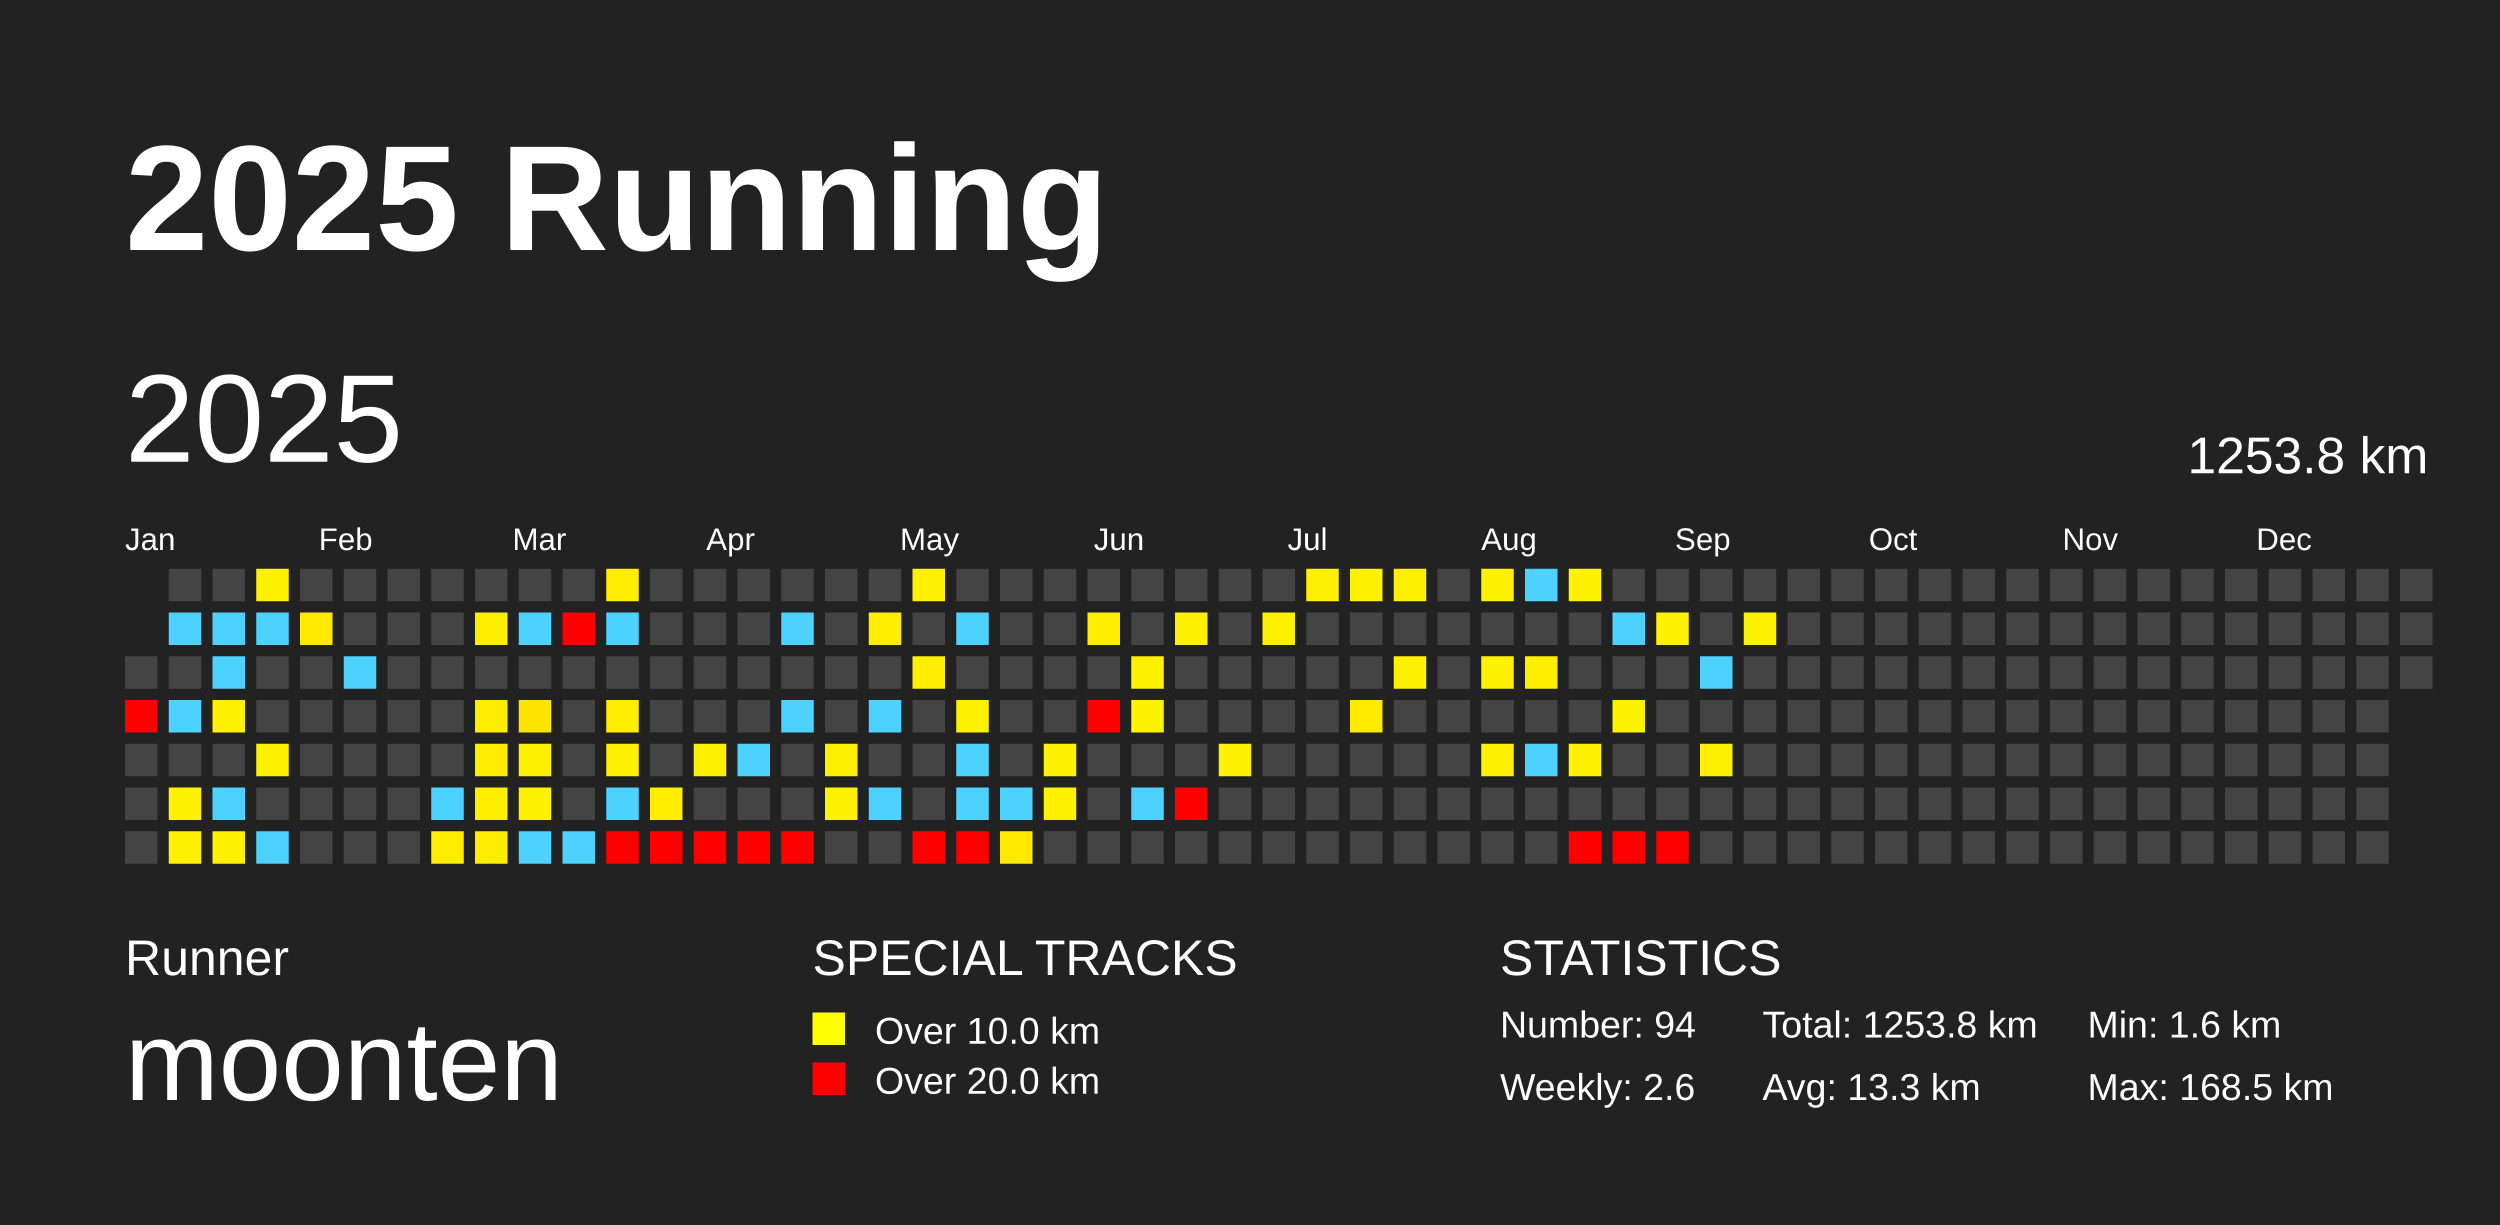
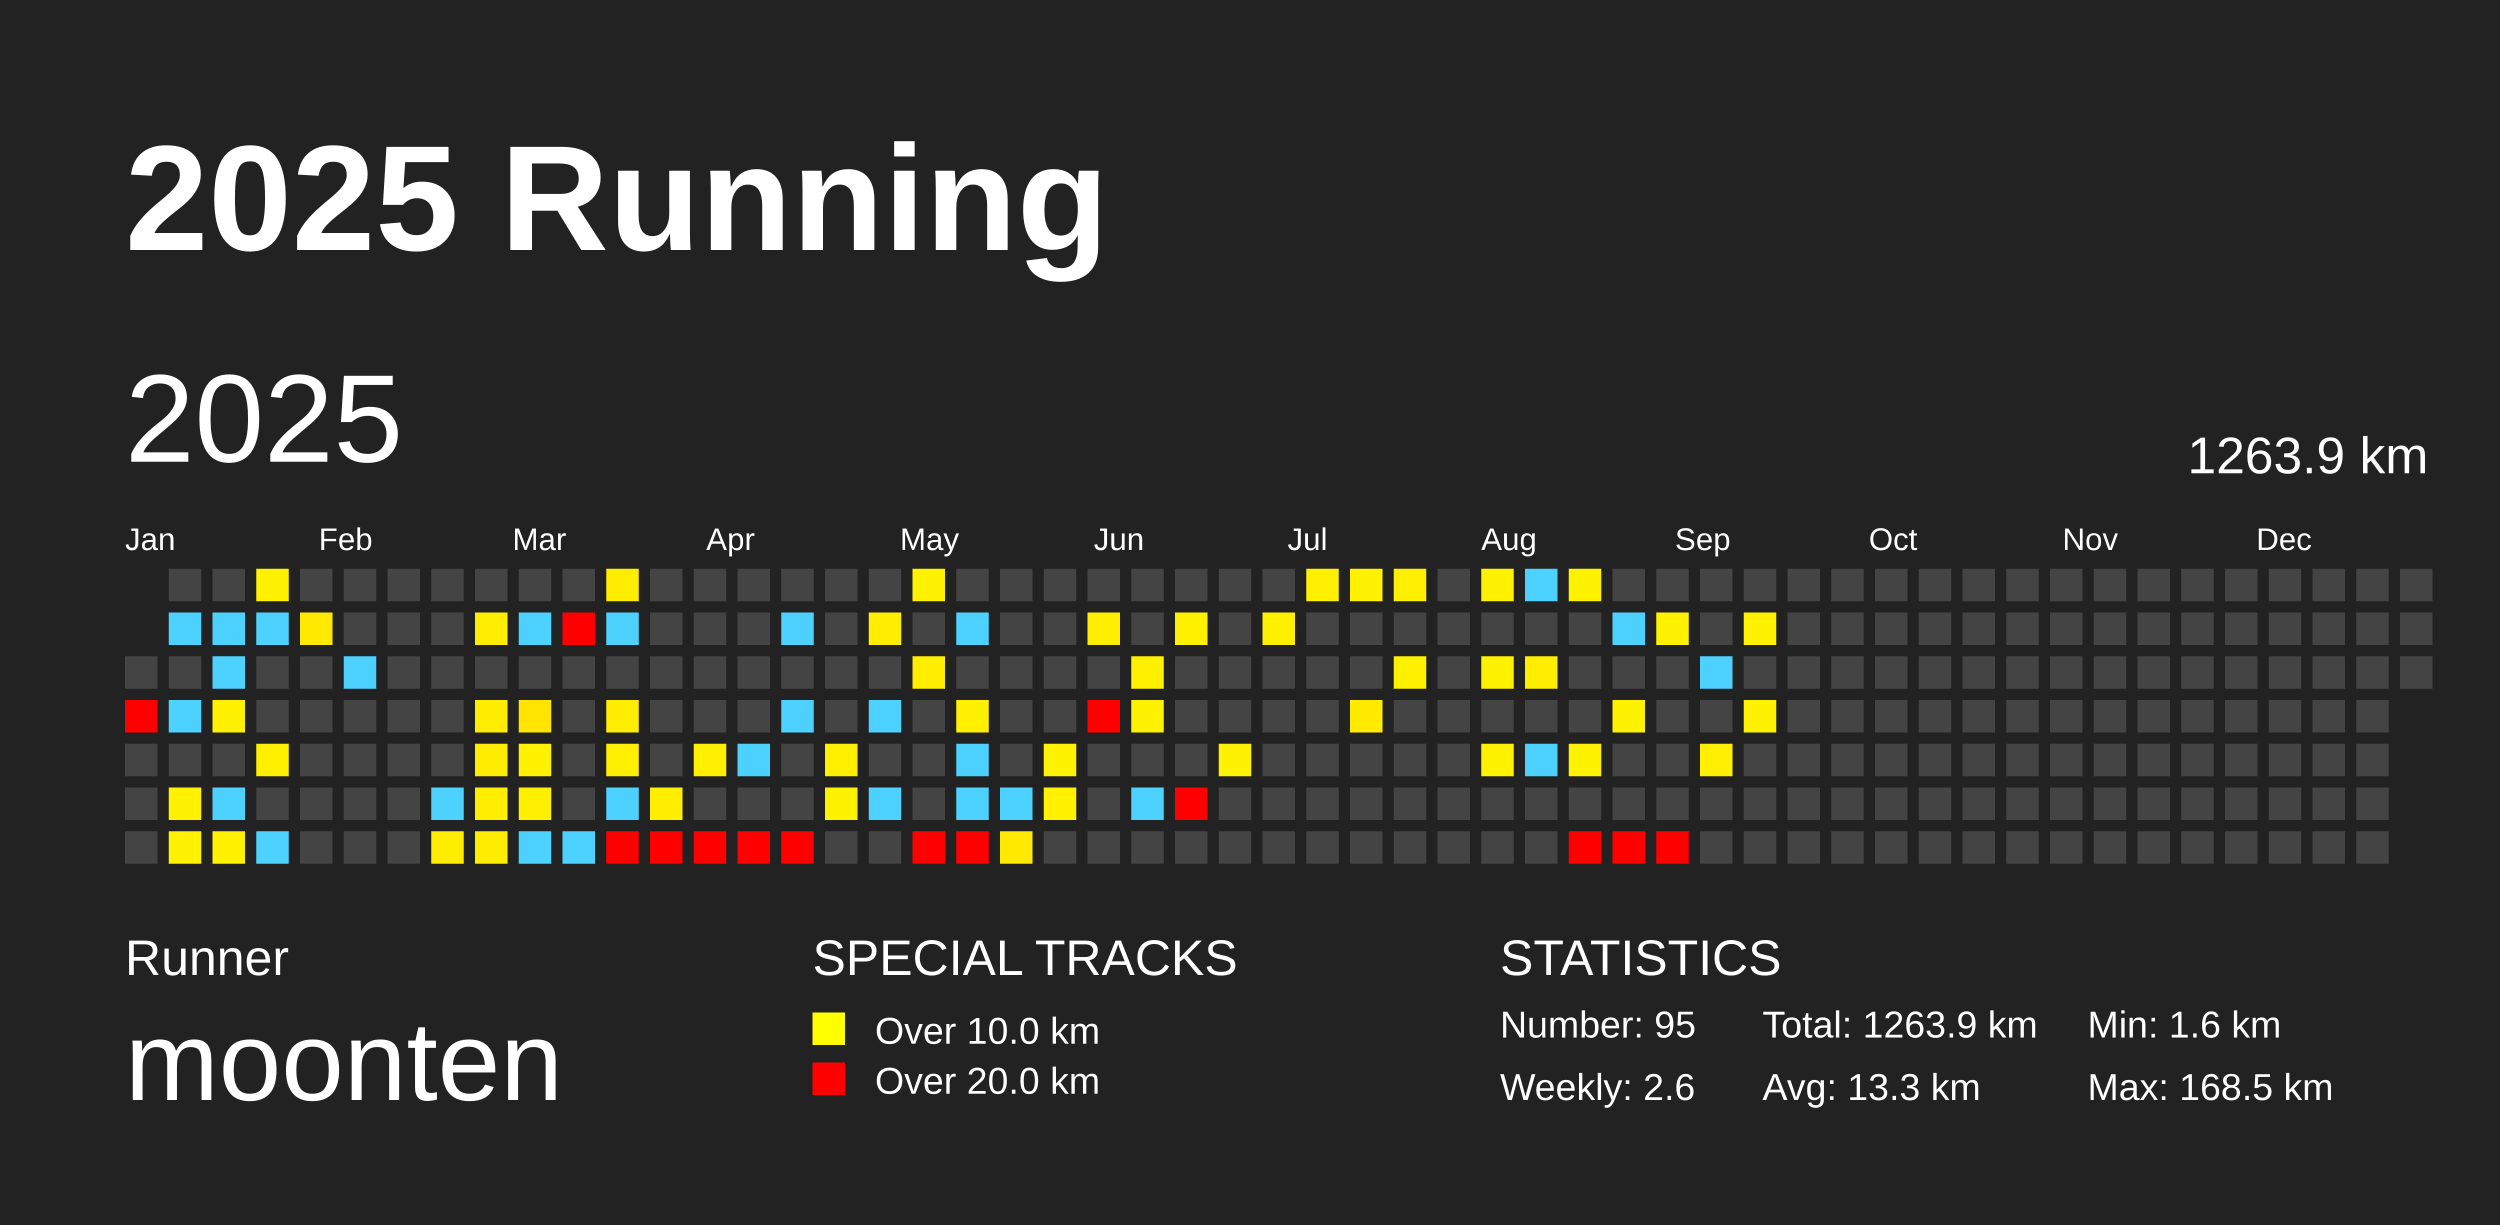
<svg xmlns="http://www.w3.org/2000/svg" baseProfile="full" height="98mm" version="1.1" viewBox="0,0,200,98" width="200mm">
  <defs />
  <rect fill="#222222" height="98" width="200" x="0" y="0" />
  <text fill="#FFFFFF" style="font-size:12px; font-family:Arial; font-weight:bold;" x="10" y="20">2025 Running</text>
  <text fill="#FFFFFF" style="font-size:4px; font-family:Arial" x="10" y="78">Runner</text>
  <text fill="#FFFFFF" style="font-size:9px; font-family:Arial" x="10" y="88">moonten</text>
  <text fill="#FFFFFF" style="font-size:4px; font-family:Arial" x="65" y="78">SPECIAL TRACKS</text>
  <rect fill="yellow" height="2.6" width="2.6" x="65" y="81" />
  <text fill="#FFFFFF" style="font-size:3px; font-family:Arial" x="70" y="83.5">Over 10.0 km</text>
  <rect fill="red" height="2.6" width="2.6" x="65" y="85" />
  <text fill="#FFFFFF" style="font-size:3px; font-family:Arial" x="70" y="87.5">Over 20.0 km</text>
  <text fill="#FFFFFF" style="font-size:4px; font-family:Arial" x="120" y="78">STATISTICS</text>
-   <text fill="#FFFFFF" style="font-size:3px; font-family:Arial" x="120" y="83">Number: 94</text>
+   <text fill="#FFFFFF" style="font-size:3px; font-family:Arial" x="120" y="83">Number: 95</text>
  <text fill="#FFFFFF" style="font-size:3px; font-family:Arial" x="120" y="88">Weekly: 2.6</text>
-   <text fill="#FFFFFF" style="font-size:3px; font-family:Arial" x="141" y="83">Total: 1253.8 km</text>
+   <text fill="#FFFFFF" style="font-size:3px; font-family:Arial" x="141" y="83">Total: 1263.9 km</text>
  <text fill="#FFFFFF" style="font-size:3px; font-family:Arial" x="141" y="88">Avg: 13.3 km</text>
  <text fill="#FFFFFF" style="font-size:3px; font-family:Arial" x="167" y="83">Min: 1.6 km</text>
  <text fill="#FFFFFF" style="font-size:3px; font-family:Arial" x="167" y="88">Max: 168.5 km</text>
  <text dominant-baseline="hanging" fill="#FFFFFF" style="font-size:10.0px; font-family:Arial;" x="10" y="30">2025</text>
-   <text dominant-baseline="hanging" fill="#FFFFFF" style="font-size:4.125px; font-family:Arial;" x="175" y="35">1253.8 km</text>
+   <text dominant-baseline="hanging" fill="#FFFFFF" style="font-size:4.125px; font-family:Arial;" x="175" y="35">1263.9 km</text>
  <text fill="#FFFFFF" style="font-size:2.5px; font-family:Arial" x="10.0" y="44">Jan</text>
  <text fill="#FFFFFF" style="font-size:2.5px; font-family:Arial" x="25.5" y="44">Feb</text>
  <text fill="#FFFFFF" style="font-size:2.5px; font-family:Arial" x="41.0" y="44">Mar</text>
  <text fill="#FFFFFF" style="font-size:2.5px; font-family:Arial" x="56.5" y="44">Apr</text>
  <text fill="#FFFFFF" style="font-size:2.5px; font-family:Arial" x="72.0" y="44">May</text>
  <text fill="#FFFFFF" style="font-size:2.5px; font-family:Arial" x="87.5" y="44">Jun</text>
  <text fill="#FFFFFF" style="font-size:2.5px; font-family:Arial" x="103.0" y="44">Jul</text>
  <text fill="#FFFFFF" style="font-size:2.5px; font-family:Arial" x="118.5" y="44">Aug</text>
  <text fill="#FFFFFF" style="font-size:2.5px; font-family:Arial" x="134.0" y="44">Sep</text>
  <text fill="#FFFFFF" style="font-size:2.5px; font-family:Arial" x="149.5" y="44">Oct</text>
  <text fill="#FFFFFF" style="font-size:2.5px; font-family:Arial" x="165.0" y="44">Nov</text>
  <text fill="#FFFFFF" style="font-size:2.5px; font-family:Arial" x="180.5" y="44">Dec</text>
  <rect fill="#444444" height="2.6" width="2.6" x="10.0" y="52.5" />
  <rect fill="red" height="2.6" width="2.6" x="10.0" y="56.0" />
  <rect fill="#444444" height="2.6" width="2.6" x="10.0" y="59.5" />
  <rect fill="#444444" height="2.6" width="2.6" x="10.0" y="63.0" />
  <rect fill="#444444" height="2.6" width="2.6" x="10.0" y="66.5" />
  <rect fill="#444444" height="2.6" width="2.6" x="13.5" y="45.5" />
  <rect fill="#4dd2ff" height="2.6" width="2.6" x="13.5" y="49.0" />
  <rect fill="#444444" height="2.6" width="2.6" x="13.5" y="52.5" />
  <rect fill="#4dd2ff" height="2.6" width="2.6" x="13.5" y="56.0" />
  <rect fill="#444444" height="2.6" width="2.6" x="13.5" y="59.5" />
  <rect fill="#fff100" height="2.6" width="2.6" x="13.5" y="63.0" />
  <rect fill="#fff100" height="2.6" width="2.6" x="13.5" y="66.5" />
  <rect fill="#444444" height="2.6" width="2.6" x="17.0" y="45.5" />
  <rect fill="#4dd2ff" height="2.6" width="2.6" x="17.0" y="49.0" />
  <rect fill="#4dd2ff" height="2.6" width="2.6" x="17.0" y="52.5" />
  <rect fill="#fff100" height="2.6" width="2.6" x="17.0" y="56.0" />
  <rect fill="#444444" height="2.6" width="2.6" x="17.0" y="59.5" />
  <rect fill="#4dd2ff" height="2.6" width="2.6" x="17.0" y="63.0" />
  <rect fill="#fff100" height="2.6" width="2.6" x="17.0" y="66.5" />
  <rect fill="#fff100" height="2.6" width="2.6" x="20.5" y="45.5" />
  <rect fill="#4dd2ff" height="2.6" width="2.6" x="20.5" y="49.0" />
  <rect fill="#444444" height="2.6" width="2.6" x="20.5" y="52.5" />
  <rect fill="#444444" height="2.6" width="2.6" x="20.5" y="56.0" />
  <rect fill="#fff000" height="2.6" width="2.6" x="20.5" y="59.5" />
  <rect fill="#444444" height="2.6" width="2.6" x="20.5" y="63.0" />
  <rect fill="#4dd2ff" height="2.6" width="2.6" x="20.5" y="66.5" />
  <rect fill="#444444" height="2.6" width="2.6" x="24.0" y="45.5" />
  <rect fill="#ffe900" height="2.6" width="2.6" x="24.0" y="49.0" />
  <rect fill="#444444" height="2.6" width="2.6" x="24.0" y="52.5" />
  <rect fill="#444444" height="2.6" width="2.6" x="24.0" y="56.0" />
  <rect fill="#444444" height="2.6" width="2.6" x="24.0" y="59.5" />
  <rect fill="#444444" height="2.6" width="2.6" x="24.0" y="63.0" />
  <rect fill="#444444" height="2.6" width="2.6" x="24.0" y="66.5" />
  <rect fill="#444444" height="2.6" width="2.6" x="27.5" y="45.5" />
  <rect fill="#444444" height="2.6" width="2.6" x="27.5" y="49.0" />
  <rect fill="#4dd2ff" height="2.6" width="2.6" x="27.5" y="52.5" />
  <rect fill="#444444" height="2.6" width="2.6" x="27.5" y="56.0" />
  <rect fill="#444444" height="2.6" width="2.6" x="27.5" y="59.5" />
  <rect fill="#444444" height="2.6" width="2.6" x="27.5" y="63.0" />
  <rect fill="#444444" height="2.6" width="2.6" x="27.5" y="66.5" />
  <rect fill="#444444" height="2.6" width="2.6" x="31.0" y="45.5" />
  <rect fill="#444444" height="2.6" width="2.6" x="31.0" y="49.0" />
  <rect fill="#444444" height="2.6" width="2.6" x="31.0" y="52.5" />
  <rect fill="#444444" height="2.6" width="2.6" x="31.0" y="56.0" />
  <rect fill="#444444" height="2.6" width="2.6" x="31.0" y="59.5" />
  <rect fill="#444444" height="2.6" width="2.6" x="31.0" y="63.0" />
  <rect fill="#444444" height="2.6" width="2.6" x="31.0" y="66.5" />
  <rect fill="#444444" height="2.6" width="2.6" x="34.5" y="45.5" />
  <rect fill="#444444" height="2.6" width="2.6" x="34.5" y="49.0" />
  <rect fill="#444444" height="2.6" width="2.6" x="34.5" y="52.5" />
  <rect fill="#444444" height="2.6" width="2.6" x="34.5" y="56.0" />
  <rect fill="#444444" height="2.6" width="2.6" x="34.5" y="59.5" />
  <rect fill="#4dd2ff" height="2.6" width="2.6" x="34.5" y="63.0" />
  <rect fill="#ffed00" height="2.6" width="2.6" x="34.5" y="66.5" />
  <rect fill="#444444" height="2.6" width="2.6" x="38.0" y="45.5" />
  <rect fill="#ffee00" height="2.6" width="2.6" x="38.0" y="49.0" />
  <rect fill="#444444" height="2.6" width="2.6" x="38.0" y="52.5" />
  <rect fill="#ffed00" height="2.6" width="2.6" x="38.0" y="56.0" />
  <rect fill="#ffed00" height="2.6" width="2.6" x="38.0" y="59.5" />
  <rect fill="#ffee00" height="2.6" width="2.6" x="38.0" y="63.0" />
  <rect fill="#ffed00" height="2.6" width="2.6" x="38.0" y="66.5" />
  <rect fill="#444444" height="2.6" width="2.6" x="41.5" y="45.5" />
  <rect fill="#4dd2ff" height="2.6" width="2.6" x="41.5" y="49.0" />
  <rect fill="#444444" height="2.6" width="2.6" x="41.5" y="52.5" />
  <rect fill="#ffe400" height="2.6" width="2.6" x="41.5" y="56.0" />
  <rect fill="#fff100" height="2.6" width="2.6" x="41.5" y="59.5" />
  <rect fill="#ffef00" height="2.6" width="2.6" x="41.5" y="63.0" />
  <rect fill="#4dd2ff" height="2.6" width="2.6" x="41.5" y="66.5" />
  <rect fill="#444444" height="2.6" width="2.6" x="45.0" y="45.5" />
  <rect fill="red" height="2.6" width="2.6" x="45.0" y="49.0" />
  <rect fill="#444444" height="2.6" width="2.6" x="45.0" y="52.5" />
  <rect fill="#444444" height="2.6" width="2.6" x="45.0" y="56.0" />
  <rect fill="#444444" height="2.6" width="2.6" x="45.0" y="59.5" />
  <rect fill="#444444" height="2.6" width="2.6" x="45.0" y="63.0" />
  <rect fill="#4dd2ff" height="2.6" width="2.6" x="45.0" y="66.5" />
  <rect fill="#ffed00" height="2.6" width="2.6" x="48.5" y="45.5" />
  <rect fill="#4dd2ff" height="2.6" width="2.6" x="48.5" y="49.0" />
  <rect fill="#444444" height="2.6" width="2.6" x="48.5" y="52.5" />
  <rect fill="#ffed00" height="2.6" width="2.6" x="48.5" y="56.0" />
  <rect fill="#ffef00" height="2.6" width="2.6" x="48.5" y="59.5" />
  <rect fill="#4dd2ff" height="2.6" width="2.6" x="48.5" y="63.0" />
  <rect fill="red" height="2.6" width="2.6" x="48.5" y="66.5" />
  <rect fill="#444444" height="2.6" width="2.6" x="52.0" y="45.5" />
  <rect fill="#444444" height="2.6" width="2.6" x="52.0" y="49.0" />
  <rect fill="#444444" height="2.6" width="2.6" x="52.0" y="52.5" />
  <rect fill="#444444" height="2.6" width="2.6" x="52.0" y="56.0" />
  <rect fill="#444444" height="2.6" width="2.6" x="52.0" y="59.5" />
  <rect fill="#ffee00" height="2.6" width="2.6" x="52.0" y="63.0" />
  <rect fill="red" height="2.6" width="2.6" x="52.0" y="66.5" />
  <rect fill="#444444" height="2.6" width="2.6" x="55.5" y="45.5" />
  <rect fill="#444444" height="2.6" width="2.6" x="55.5" y="49.0" />
  <rect fill="#444444" height="2.6" width="2.6" x="55.5" y="52.5" />
  <rect fill="#444444" height="2.6" width="2.6" x="55.5" y="56.0" />
  <rect fill="#fff000" height="2.6" width="2.6" x="55.5" y="59.5" />
  <rect fill="#444444" height="2.6" width="2.6" x="55.5" y="63.0" />
  <rect fill="red" height="2.6" width="2.6" x="55.5" y="66.5" />
  <rect fill="#444444" height="2.6" width="2.6" x="59.0" y="45.5" />
  <rect fill="#444444" height="2.6" width="2.6" x="59.0" y="49.0" />
  <rect fill="#444444" height="2.6" width="2.6" x="59.0" y="52.5" />
  <rect fill="#444444" height="2.6" width="2.6" x="59.0" y="56.0" />
  <rect fill="#4dd2ff" height="2.6" width="2.6" x="59.0" y="59.5" />
  <rect fill="#444444" height="2.6" width="2.6" x="59.0" y="63.0" />
  <rect fill="red" height="2.6" width="2.6" x="59.0" y="66.5" />
  <rect fill="#444444" height="2.6" width="2.6" x="62.5" y="45.5" />
  <rect fill="#4dd2ff" height="2.6" width="2.6" x="62.5" y="49.0" />
  <rect fill="#444444" height="2.6" width="2.6" x="62.5" y="52.5" />
  <rect fill="#4dd2ff" height="2.6" width="2.6" x="62.5" y="56.0" />
  <rect fill="#444444" height="2.6" width="2.6" x="62.5" y="59.5" />
  <rect fill="#444444" height="2.6" width="2.6" x="62.5" y="63.0" />
  <rect fill="red" height="2.6" width="2.6" x="62.5" y="66.5" />
  <rect fill="#444444" height="2.6" width="2.6" x="66.0" y="45.5" />
  <rect fill="#444444" height="2.6" width="2.6" x="66.0" y="49.0" />
  <rect fill="#444444" height="2.6" width="2.6" x="66.0" y="52.5" />
  <rect fill="#444444" height="2.6" width="2.6" x="66.0" y="56.0" />
  <rect fill="#fff000" height="2.6" width="2.6" x="66.0" y="59.5" />
  <rect fill="#fff200" height="2.6" width="2.6" x="66.0" y="63.0" />
  <rect fill="#444444" height="2.6" width="2.6" x="66.0" y="66.5" />
  <rect fill="#444444" height="2.6" width="2.6" x="69.5" y="45.5" />
  <rect fill="#ffee00" height="2.6" width="2.6" x="69.5" y="49.0" />
  <rect fill="#444444" height="2.6" width="2.6" x="69.5" y="52.5" />
  <rect fill="#4dd2ff" height="2.6" width="2.6" x="69.5" y="56.0" />
  <rect fill="#444444" height="2.6" width="2.6" x="69.5" y="59.5" />
  <rect fill="#4dd2ff" height="2.6" width="2.6" x="69.5" y="63.0" />
  <rect fill="#444444" height="2.6" width="2.6" x="69.5" y="66.5" />
  <rect fill="#fff100" height="2.6" width="2.6" x="73.0" y="45.5" />
  <rect fill="#444444" height="2.6" width="2.6" x="73.0" y="49.0" />
  <rect fill="#ffee00" height="2.6" width="2.6" x="73.0" y="52.5" />
  <rect fill="#444444" height="2.6" width="2.6" x="73.0" y="56.0" />
  <rect fill="#444444" height="2.6" width="2.6" x="73.0" y="59.5" />
  <rect fill="#444444" height="2.6" width="2.6" x="73.0" y="63.0" />
  <rect fill="red" height="2.6" width="2.6" x="73.0" y="66.5" />
  <rect fill="#444444" height="2.6" width="2.6" x="76.5" y="45.5" />
  <rect fill="#4dd2ff" height="2.6" width="2.6" x="76.5" y="49.0" />
  <rect fill="#444444" height="2.6" width="2.6" x="76.5" y="52.5" />
  <rect fill="#fff000" height="2.6" width="2.6" x="76.5" y="56.0" />
  <rect fill="#4dd2ff" height="2.6" width="2.6" x="76.5" y="59.5" />
  <rect fill="#4dd2ff" height="2.6" width="2.6" x="76.5" y="63.0" />
  <rect fill="red" height="2.6" width="2.6" x="76.5" y="66.5" />
  <rect fill="#444444" height="2.6" width="2.6" x="80.0" y="45.5" />
  <rect fill="#444444" height="2.6" width="2.6" x="80.0" y="49.0" />
  <rect fill="#444444" height="2.6" width="2.6" x="80.0" y="52.5" />
  <rect fill="#444444" height="2.6" width="2.6" x="80.0" y="56.0" />
  <rect fill="#444444" height="2.6" width="2.6" x="80.0" y="59.5" />
  <rect fill="#4dd2ff" height="2.6" width="2.6" x="80.0" y="63.0" />
  <rect fill="#ffe900" height="2.6" width="2.6" x="80.0" y="66.5" />
  <rect fill="#444444" height="2.6" width="2.6" x="83.5" y="45.5" />
  <rect fill="#444444" height="2.6" width="2.6" x="83.5" y="49.0" />
  <rect fill="#444444" height="2.6" width="2.6" x="83.5" y="52.5" />
  <rect fill="#444444" height="2.6" width="2.6" x="83.5" y="56.0" />
  <rect fill="#fff200" height="2.6" width="2.6" x="83.5" y="59.5" />
  <rect fill="#fff100" height="2.6" width="2.6" x="83.5" y="63.0" />
  <rect fill="#444444" height="2.6" width="2.6" x="83.5" y="66.5" />
  <rect fill="#444444" height="2.6" width="2.6" x="87.0" y="45.5" />
  <rect fill="#ffee00" height="2.6" width="2.6" x="87.0" y="49.0" />
  <rect fill="#444444" height="2.6" width="2.6" x="87.0" y="52.5" />
  <rect fill="red" height="2.6" width="2.6" x="87.0" y="56.0" />
  <rect fill="#444444" height="2.6" width="2.6" x="87.0" y="59.5" />
  <rect fill="#444444" height="2.6" width="2.6" x="87.0" y="63.0" />
  <rect fill="#444444" height="2.6" width="2.6" x="87.0" y="66.5" />
  <rect fill="#444444" height="2.6" width="2.6" x="90.5" y="45.5" />
  <rect fill="#444444" height="2.6" width="2.6" x="90.5" y="49.0" />
  <rect fill="#fff000" height="2.6" width="2.6" x="90.5" y="52.5" />
  <rect fill="#fff200" height="2.6" width="2.6" x="90.5" y="56.0" />
  <rect fill="#444444" height="2.6" width="2.6" x="90.5" y="59.5" />
  <rect fill="#4dd2ff" height="2.6" width="2.6" x="90.5" y="63.0" />
  <rect fill="#444444" height="2.6" width="2.6" x="90.5" y="66.5" />
  <rect fill="#444444" height="2.6" width="2.6" x="94.0" y="45.5" />
  <rect fill="#fff100" height="2.6" width="2.6" x="94.0" y="49.0" />
  <rect fill="#444444" height="2.6" width="2.6" x="94.0" y="52.5" />
  <rect fill="#444444" height="2.6" width="2.6" x="94.0" y="56.0" />
  <rect fill="#444444" height="2.6" width="2.6" x="94.0" y="59.5" />
  <rect fill="red" height="2.6" width="2.6" x="94.0" y="63.0" />
  <rect fill="#444444" height="2.6" width="2.6" x="94.0" y="66.5" />
  <rect fill="#444444" height="2.6" width="2.6" x="97.5" y="45.5" />
  <rect fill="#444444" height="2.6" width="2.6" x="97.5" y="49.0" />
  <rect fill="#444444" height="2.6" width="2.6" x="97.5" y="52.5" />
  <rect fill="#444444" height="2.6" width="2.6" x="97.5" y="56.0" />
  <rect fill="#fff200" height="2.6" width="2.6" x="97.5" y="59.5" />
  <rect fill="#444444" height="2.6" width="2.6" x="97.5" y="63.0" />
  <rect fill="#444444" height="2.6" width="2.6" x="97.5" y="66.5" />
  <rect fill="#444444" height="2.6" width="2.6" x="101.0" y="45.5" />
  <rect fill="#fff000" height="2.6" width="2.6" x="101.0" y="49.0" />
  <rect fill="#444444" height="2.6" width="2.6" x="101.0" y="52.5" />
  <rect fill="#444444" height="2.6" width="2.6" x="101.0" y="56.0" />
  <rect fill="#444444" height="2.6" width="2.6" x="101.0" y="59.5" />
  <rect fill="#444444" height="2.6" width="2.6" x="101.0" y="63.0" />
  <rect fill="#444444" height="2.6" width="2.6" x="101.0" y="66.5" />
  <rect fill="#fff000" height="2.6" width="2.6" x="104.5" y="45.5" />
  <rect fill="#444444" height="2.6" width="2.6" x="104.5" y="49.0" />
  <rect fill="#444444" height="2.6" width="2.6" x="104.5" y="52.5" />
  <rect fill="#444444" height="2.6" width="2.6" x="104.5" y="56.0" />
  <rect fill="#444444" height="2.6" width="2.6" x="104.5" y="59.5" />
  <rect fill="#444444" height="2.6" width="2.6" x="104.5" y="63.0" />
  <rect fill="#444444" height="2.6" width="2.6" x="104.5" y="66.5" />
  <rect fill="#fff100" height="2.6" width="2.6" x="108.0" y="45.5" />
  <rect fill="#444444" height="2.6" width="2.6" x="108.0" y="49.0" />
  <rect fill="#444444" height="2.6" width="2.6" x="108.0" y="52.5" />
  <rect fill="#ffea00" height="2.6" width="2.6" x="108.0" y="56.0" />
  <rect fill="#444444" height="2.6" width="2.6" x="108.0" y="59.5" />
  <rect fill="#444444" height="2.6" width="2.6" x="108.0" y="63.0" />
  <rect fill="#444444" height="2.6" width="2.6" x="108.0" y="66.5" />
  <rect fill="#ffef00" height="2.6" width="2.6" x="111.5" y="45.5" />
  <rect fill="#444444" height="2.6" width="2.6" x="111.5" y="49.0" />
  <rect fill="#fff100" height="2.6" width="2.6" x="111.5" y="52.5" />
  <rect fill="#444444" height="2.6" width="2.6" x="111.5" y="56.0" />
  <rect fill="#444444" height="2.6" width="2.6" x="111.5" y="59.5" />
  <rect fill="#444444" height="2.6" width="2.6" x="111.5" y="63.0" />
  <rect fill="#444444" height="2.6" width="2.6" x="111.5" y="66.5" />
  <rect fill="#444444" height="2.6" width="2.6" x="115.0" y="45.5" />
  <rect fill="#444444" height="2.6" width="2.6" x="115.0" y="49.0" />
  <rect fill="#444444" height="2.6" width="2.6" x="115.0" y="52.5" />
  <rect fill="#444444" height="2.6" width="2.6" x="115.0" y="56.0" />
  <rect fill="#444444" height="2.6" width="2.6" x="115.0" y="59.5" />
  <rect fill="#444444" height="2.6" width="2.6" x="115.0" y="63.0" />
  <rect fill="#444444" height="2.6" width="2.6" x="115.0" y="66.5" />
  <rect fill="#fff200" height="2.6" width="2.6" x="118.5" y="45.5" />
  <rect fill="#444444" height="2.6" width="2.6" x="118.5" y="49.0" />
  <rect fill="#fff200" height="2.6" width="2.6" x="118.5" y="52.5" />
  <rect fill="#444444" height="2.6" width="2.6" x="118.5" y="56.0" />
  <rect fill="#fff200" height="2.6" width="2.6" x="118.5" y="59.5" />
  <rect fill="#444444" height="2.6" width="2.6" x="118.5" y="63.0" />
  <rect fill="#444444" height="2.6" width="2.6" x="118.5" y="66.5" />
  <rect fill="#4dd2ff" height="2.6" width="2.6" x="122.0" y="45.5" />
  <rect fill="#444444" height="2.6" width="2.6" x="122.0" y="49.0" />
  <rect fill="#ffee00" height="2.6" width="2.6" x="122.0" y="52.5" />
  <rect fill="#444444" height="2.6" width="2.6" x="122.0" y="56.0" />
  <rect fill="#4dd2ff" height="2.6" width="2.6" x="122.0" y="59.5" />
  <rect fill="#444444" height="2.6" width="2.6" x="122.0" y="63.0" />
  <rect fill="#444444" height="2.6" width="2.6" x="122.0" y="66.5" />
  <rect fill="#fff200" height="2.6" width="2.6" x="125.5" y="45.5" />
  <rect fill="#444444" height="2.6" width="2.6" x="125.5" y="49.0" />
  <rect fill="#444444" height="2.6" width="2.6" x="125.5" y="52.5" />
  <rect fill="#444444" height="2.6" width="2.6" x="125.5" y="56.0" />
  <rect fill="#fff200" height="2.6" width="2.6" x="125.5" y="59.5" />
  <rect fill="#444444" height="2.6" width="2.6" x="125.5" y="63.0" />
  <rect fill="red" height="2.6" width="2.6" x="125.5" y="66.5" />
  <rect fill="#444444" height="2.6" width="2.6" x="129.0" y="45.5" />
  <rect fill="#4dd2ff" height="2.6" width="2.6" x="129.0" y="49.0" />
  <rect fill="#444444" height="2.6" width="2.6" x="129.0" y="52.5" />
  <rect fill="#fff200" height="2.6" width="2.6" x="129.0" y="56.0" />
  <rect fill="#444444" height="2.6" width="2.6" x="129.0" y="59.5" />
  <rect fill="#444444" height="2.6" width="2.6" x="129.0" y="63.0" />
  <rect fill="red" height="2.6" width="2.6" x="129.0" y="66.5" />
  <rect fill="#444444" height="2.6" width="2.6" x="132.5" y="45.5" />
  <rect fill="#fff200" height="2.6" width="2.6" x="132.5" y="49.0" />
  <rect fill="#444444" height="2.6" width="2.6" x="132.5" y="52.5" />
  <rect fill="#444444" height="2.6" width="2.6" x="132.5" y="56.0" />
  <rect fill="#444444" height="2.6" width="2.6" x="132.5" y="59.5" />
  <rect fill="#444444" height="2.6" width="2.6" x="132.5" y="63.0" />
  <rect fill="red" height="2.6" width="2.6" x="132.5" y="66.5" />
  <rect fill="#444444" height="2.6" width="2.6" x="136.0" y="45.5" />
  <rect fill="#444444" height="2.6" width="2.6" x="136.0" y="49.0" />
  <rect fill="#4dd2ff" height="2.6" width="2.6" x="136.0" y="52.5" />
  <rect fill="#444444" height="2.6" width="2.6" x="136.0" y="56.0" />
  <rect fill="#ffef00" height="2.6" width="2.6" x="136.0" y="59.5" />
  <rect fill="#444444" height="2.6" width="2.6" x="136.0" y="63.0" />
  <rect fill="#444444" height="2.6" width="2.6" x="136.0" y="66.5" />
  <rect fill="#444444" height="2.6" width="2.6" x="139.5" y="45.5" />
  <rect fill="#fff200" height="2.6" width="2.6" x="139.5" y="49.0" />
  <rect fill="#444444" height="2.6" width="2.6" x="139.5" y="52.5" />
-   <rect fill="#444444" height="2.6" width="2.6" x="139.5" y="56.0" />
+   <rect fill="#fff200" height="2.6" width="2.6" x="139.5" y="56.0" />
  <rect fill="#444444" height="2.6" width="2.6" x="139.5" y="59.5" />
  <rect fill="#444444" height="2.6" width="2.6" x="139.5" y="63.0" />
  <rect fill="#444444" height="2.6" width="2.6" x="139.5" y="66.5" />
  <rect fill="#444444" height="2.6" width="2.6" x="143.0" y="45.5" />
  <rect fill="#444444" height="2.6" width="2.6" x="143.0" y="49.0" />
  <rect fill="#444444" height="2.6" width="2.6" x="143.0" y="52.5" />
  <rect fill="#444444" height="2.6" width="2.6" x="143.0" y="56.0" />
  <rect fill="#444444" height="2.6" width="2.6" x="143.0" y="59.5" />
  <rect fill="#444444" height="2.6" width="2.6" x="143.0" y="63.0" />
  <rect fill="#444444" height="2.6" width="2.6" x="143.0" y="66.5" />
  <rect fill="#444444" height="2.6" width="2.6" x="146.5" y="45.5" />
  <rect fill="#444444" height="2.6" width="2.6" x="146.5" y="49.0" />
  <rect fill="#444444" height="2.6" width="2.6" x="146.5" y="52.5" />
  <rect fill="#444444" height="2.6" width="2.6" x="146.5" y="56.0" />
  <rect fill="#444444" height="2.6" width="2.6" x="146.5" y="59.5" />
  <rect fill="#444444" height="2.6" width="2.6" x="146.5" y="63.0" />
  <rect fill="#444444" height="2.6" width="2.6" x="146.5" y="66.5" />
  <rect fill="#444444" height="2.6" width="2.6" x="150.0" y="45.5" />
  <rect fill="#444444" height="2.6" width="2.6" x="150.0" y="49.0" />
  <rect fill="#444444" height="2.6" width="2.6" x="150.0" y="52.5" />
  <rect fill="#444444" height="2.6" width="2.6" x="150.0" y="56.0" />
  <rect fill="#444444" height="2.6" width="2.6" x="150.0" y="59.5" />
  <rect fill="#444444" height="2.6" width="2.6" x="150.0" y="63.0" />
  <rect fill="#444444" height="2.6" width="2.6" x="150.0" y="66.5" />
  <rect fill="#444444" height="2.6" width="2.6" x="153.5" y="45.5" />
  <rect fill="#444444" height="2.6" width="2.6" x="153.5" y="49.0" />
  <rect fill="#444444" height="2.6" width="2.6" x="153.5" y="52.5" />
  <rect fill="#444444" height="2.6" width="2.6" x="153.5" y="56.0" />
  <rect fill="#444444" height="2.6" width="2.6" x="153.5" y="59.5" />
  <rect fill="#444444" height="2.6" width="2.6" x="153.5" y="63.0" />
  <rect fill="#444444" height="2.6" width="2.6" x="153.5" y="66.5" />
  <rect fill="#444444" height="2.6" width="2.6" x="157.0" y="45.5" />
  <rect fill="#444444" height="2.6" width="2.6" x="157.0" y="49.0" />
  <rect fill="#444444" height="2.6" width="2.6" x="157.0" y="52.5" />
  <rect fill="#444444" height="2.6" width="2.6" x="157.0" y="56.0" />
  <rect fill="#444444" height="2.6" width="2.6" x="157.0" y="59.5" />
  <rect fill="#444444" height="2.6" width="2.6" x="157.0" y="63.0" />
  <rect fill="#444444" height="2.6" width="2.6" x="157.0" y="66.5" />
  <rect fill="#444444" height="2.6" width="2.6" x="160.5" y="45.5" />
  <rect fill="#444444" height="2.6" width="2.6" x="160.5" y="49.0" />
  <rect fill="#444444" height="2.6" width="2.6" x="160.5" y="52.5" />
  <rect fill="#444444" height="2.6" width="2.6" x="160.5" y="56.0" />
  <rect fill="#444444" height="2.6" width="2.6" x="160.5" y="59.5" />
  <rect fill="#444444" height="2.6" width="2.6" x="160.5" y="63.0" />
  <rect fill="#444444" height="2.6" width="2.6" x="160.5" y="66.5" />
  <rect fill="#444444" height="2.6" width="2.6" x="164.0" y="45.5" />
  <rect fill="#444444" height="2.6" width="2.6" x="164.0" y="49.0" />
  <rect fill="#444444" height="2.6" width="2.6" x="164.0" y="52.5" />
  <rect fill="#444444" height="2.6" width="2.6" x="164.0" y="56.0" />
  <rect fill="#444444" height="2.6" width="2.6" x="164.0" y="59.5" />
  <rect fill="#444444" height="2.6" width="2.6" x="164.0" y="63.0" />
  <rect fill="#444444" height="2.6" width="2.6" x="164.0" y="66.5" />
  <rect fill="#444444" height="2.6" width="2.6" x="167.5" y="45.5" />
  <rect fill="#444444" height="2.6" width="2.6" x="167.5" y="49.0" />
  <rect fill="#444444" height="2.6" width="2.6" x="167.5" y="52.5" />
  <rect fill="#444444" height="2.6" width="2.6" x="167.5" y="56.0" />
  <rect fill="#444444" height="2.6" width="2.6" x="167.5" y="59.5" />
  <rect fill="#444444" height="2.6" width="2.6" x="167.5" y="63.0" />
  <rect fill="#444444" height="2.6" width="2.6" x="167.5" y="66.5" />
  <rect fill="#444444" height="2.6" width="2.6" x="171.0" y="45.5" />
  <rect fill="#444444" height="2.6" width="2.6" x="171.0" y="49.0" />
  <rect fill="#444444" height="2.6" width="2.6" x="171.0" y="52.5" />
  <rect fill="#444444" height="2.6" width="2.6" x="171.0" y="56.0" />
  <rect fill="#444444" height="2.6" width="2.6" x="171.0" y="59.5" />
  <rect fill="#444444" height="2.6" width="2.6" x="171.0" y="63.0" />
  <rect fill="#444444" height="2.6" width="2.6" x="171.0" y="66.5" />
  <rect fill="#444444" height="2.6" width="2.6" x="174.5" y="45.5" />
  <rect fill="#444444" height="2.6" width="2.6" x="174.5" y="49.0" />
  <rect fill="#444444" height="2.6" width="2.6" x="174.5" y="52.5" />
  <rect fill="#444444" height="2.6" width="2.6" x="174.5" y="56.0" />
  <rect fill="#444444" height="2.6" width="2.6" x="174.5" y="59.5" />
  <rect fill="#444444" height="2.6" width="2.6" x="174.5" y="63.0" />
  <rect fill="#444444" height="2.6" width="2.6" x="174.5" y="66.5" />
  <rect fill="#444444" height="2.6" width="2.6" x="178.0" y="45.5" />
  <rect fill="#444444" height="2.6" width="2.6" x="178.0" y="49.0" />
  <rect fill="#444444" height="2.6" width="2.6" x="178.0" y="52.5" />
  <rect fill="#444444" height="2.6" width="2.6" x="178.0" y="56.0" />
  <rect fill="#444444" height="2.6" width="2.6" x="178.0" y="59.5" />
  <rect fill="#444444" height="2.6" width="2.6" x="178.0" y="63.0" />
  <rect fill="#444444" height="2.6" width="2.6" x="178.0" y="66.5" />
  <rect fill="#444444" height="2.6" width="2.6" x="181.5" y="45.5" />
  <rect fill="#444444" height="2.6" width="2.6" x="181.5" y="49.0" />
  <rect fill="#444444" height="2.6" width="2.6" x="181.5" y="52.5" />
  <rect fill="#444444" height="2.6" width="2.6" x="181.5" y="56.0" />
  <rect fill="#444444" height="2.6" width="2.6" x="181.5" y="59.5" />
  <rect fill="#444444" height="2.6" width="2.6" x="181.5" y="63.0" />
  <rect fill="#444444" height="2.6" width="2.6" x="181.5" y="66.5" />
  <rect fill="#444444" height="2.6" width="2.6" x="185.0" y="45.5" />
  <rect fill="#444444" height="2.6" width="2.6" x="185.0" y="49.0" />
  <rect fill="#444444" height="2.6" width="2.6" x="185.0" y="52.5" />
  <rect fill="#444444" height="2.6" width="2.6" x="185.0" y="56.0" />
  <rect fill="#444444" height="2.6" width="2.6" x="185.0" y="59.5" />
  <rect fill="#444444" height="2.6" width="2.6" x="185.0" y="63.0" />
  <rect fill="#444444" height="2.6" width="2.6" x="185.0" y="66.5" />
  <rect fill="#444444" height="2.6" width="2.6" x="188.5" y="45.5" />
  <rect fill="#444444" height="2.6" width="2.6" x="188.5" y="49.0" />
  <rect fill="#444444" height="2.6" width="2.6" x="188.5" y="52.5" />
  <rect fill="#444444" height="2.6" width="2.6" x="188.5" y="56.0" />
  <rect fill="#444444" height="2.6" width="2.6" x="188.5" y="59.5" />
  <rect fill="#444444" height="2.6" width="2.6" x="188.5" y="63.0" />
  <rect fill="#444444" height="2.6" width="2.6" x="188.5" y="66.5" />
  <rect fill="#444444" height="2.6" width="2.6" x="192.0" y="45.5" />
  <rect fill="#444444" height="2.6" width="2.6" x="192.0" y="49.0" />
  <rect fill="#444444" height="2.6" width="2.6" x="192.0" y="52.5" />
</svg>
